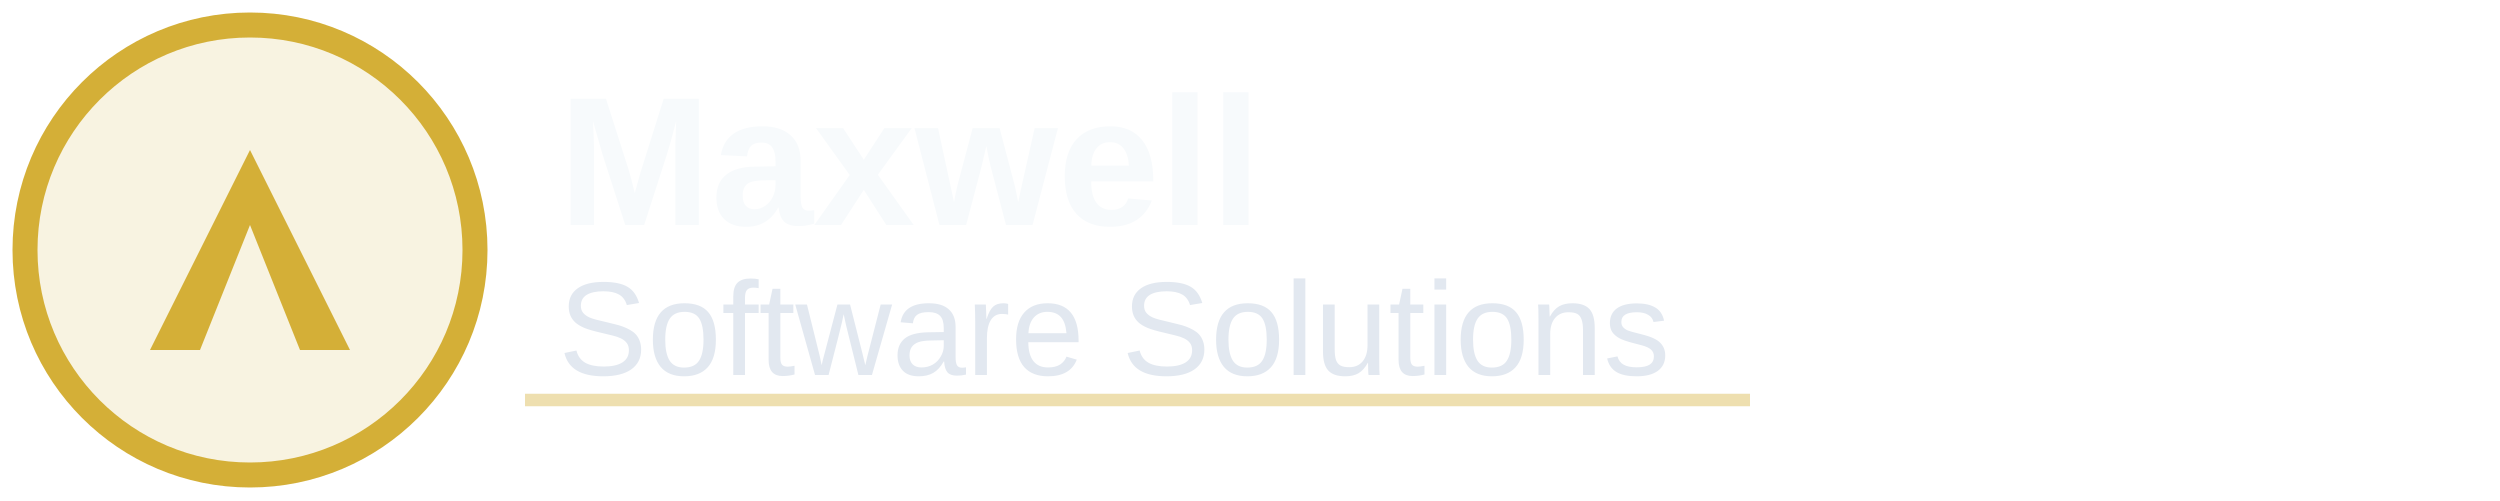
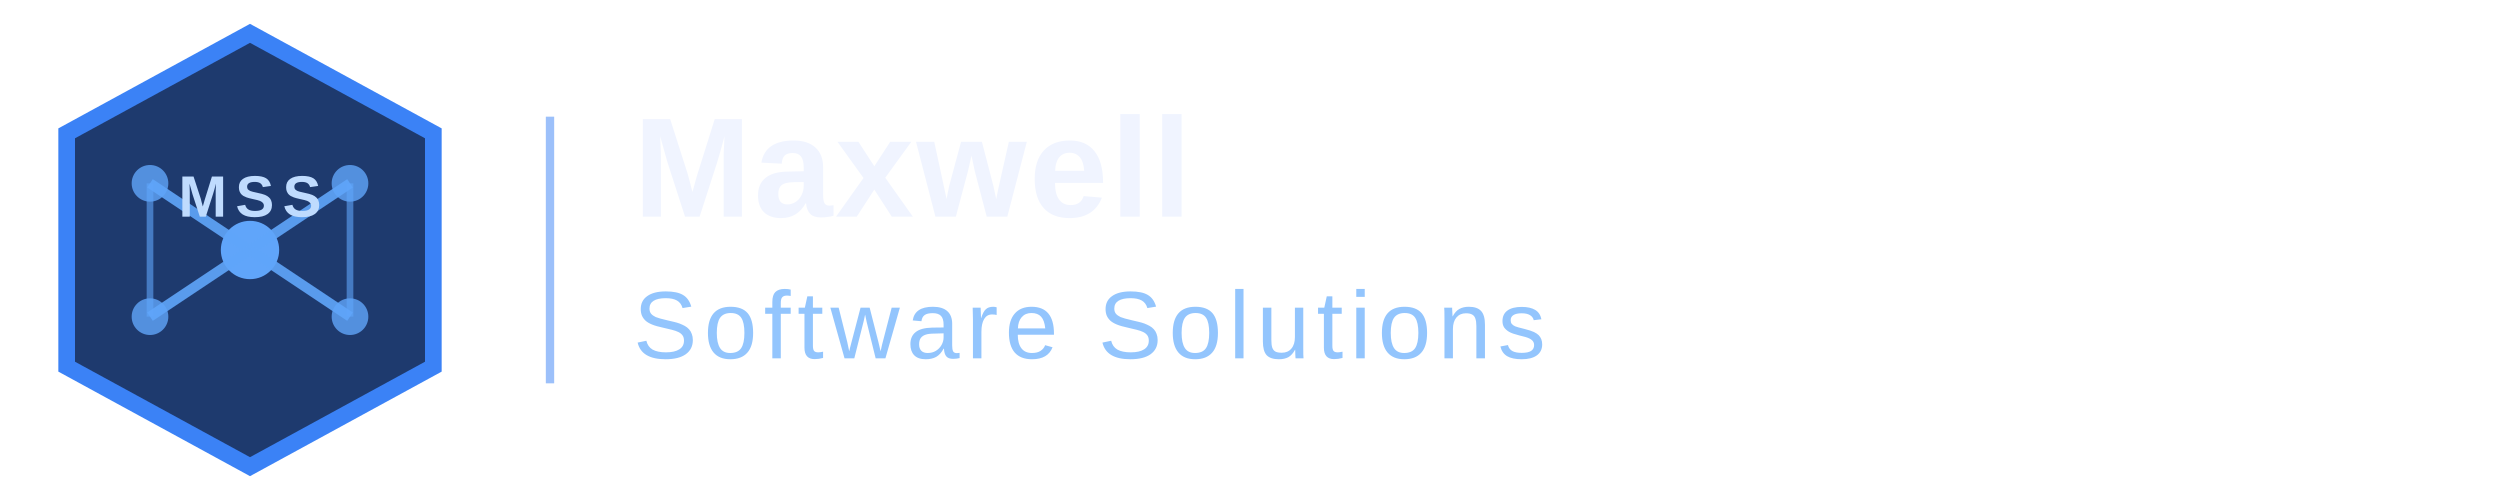
- <svg xmlns="http://www.w3.org/2000/svg" width="300" height="60" viewBox="0 0 300 60" fill="none">
-   <circle cx="30" cy="30" r="27" fill="#D4AF37" fill-opacity="0.15" stroke="#D4AF37" stroke-width="3" />
-   <path d="M 18 42 L 30 18 L 42 42 L 36 42 L 30 27 L 24 42 Z" fill="#D4AF37" />
-   <text x="67" y="27" font-family="Arial, sans-serif" font-size="22" font-weight="600" fill="#F7FAFC">Maxwell</text>
-   <text x="67" y="45" font-family="Arial, sans-serif" font-size="16" font-weight="400" fill="#E2E8F0">Software Solutions</text>
-   <line x1="63" y1="48" x2="210" y2="48" stroke="#D4AF37" stroke-width="1.5" stroke-opacity="0.4" />
+ <svg xmlns="http://www.w3.org/2000/svg" width="300" height="60" viewBox="0 0 300 60" fill="none" role="img" aria-label="Maxwell Software Solutions">
+   <polygon points="30,4 52,16 52,44 30,56 8,44 8,16" fill="#1e3a6e" stroke="#3b82f6" stroke-width="2" />
+   <circle cx="30" cy="30" r="3.5" fill="#60a5fa" />
+   <circle cx="18" cy="22" r="2.2" fill="#60a5fa" fill-opacity="0.8" />
+   <circle cx="42" cy="22" r="2.2" fill="#60a5fa" fill-opacity="0.8" />
+   <circle cx="18" cy="38" r="2.2" fill="#60a5fa" fill-opacity="0.8" />
+   <circle cx="42" cy="38" r="2.2" fill="#60a5fa" fill-opacity="0.8" />
+   <line x1="18" y1="22" x2="30" y2="30" stroke="#60a5fa" stroke-width="1.2" stroke-opacity="0.9" />
+   <line x1="42" y1="22" x2="30" y2="30" stroke="#60a5fa" stroke-width="1.2" stroke-opacity="0.9" />
+   <line x1="18" y1="38" x2="30" y2="30" stroke="#60a5fa" stroke-width="1.2" stroke-opacity="0.9" />
+   <line x1="42" y1="38" x2="30" y2="30" stroke="#60a5fa" stroke-width="1.2" stroke-opacity="0.9" />
+   <line x1="18" y1="22" x2="18" y2="38" stroke="#60a5fa" stroke-width="0.8" stroke-opacity="0.6" />
+   <line x1="42" y1="22" x2="42" y2="38" stroke="#60a5fa" stroke-width="0.8" stroke-opacity="0.6" />
+   <text x="30" y="26" font-family="'Arial', sans-serif" font-size="7" font-weight="700" fill="#bfdbfe" text-anchor="middle" letter-spacing="1">MSS</text>
+   <line x1="66" y1="14" x2="66" y2="46" stroke="#3b82f6" stroke-width="1" stroke-opacity="0.5" />
+   <text x="76" y="26" font-family="'Arial', 'Helvetica Neue', sans-serif" font-size="17" font-weight="700" fill="#f0f4ff" letter-spacing="0.3">Maxwell</text>
+   <text x="76" y="43" font-family="'Arial', 'Helvetica Neue', sans-serif" font-size="11.5" font-weight="400" fill="#93c5fd" letter-spacing="0.8">Software Solutions</text>
</svg>
